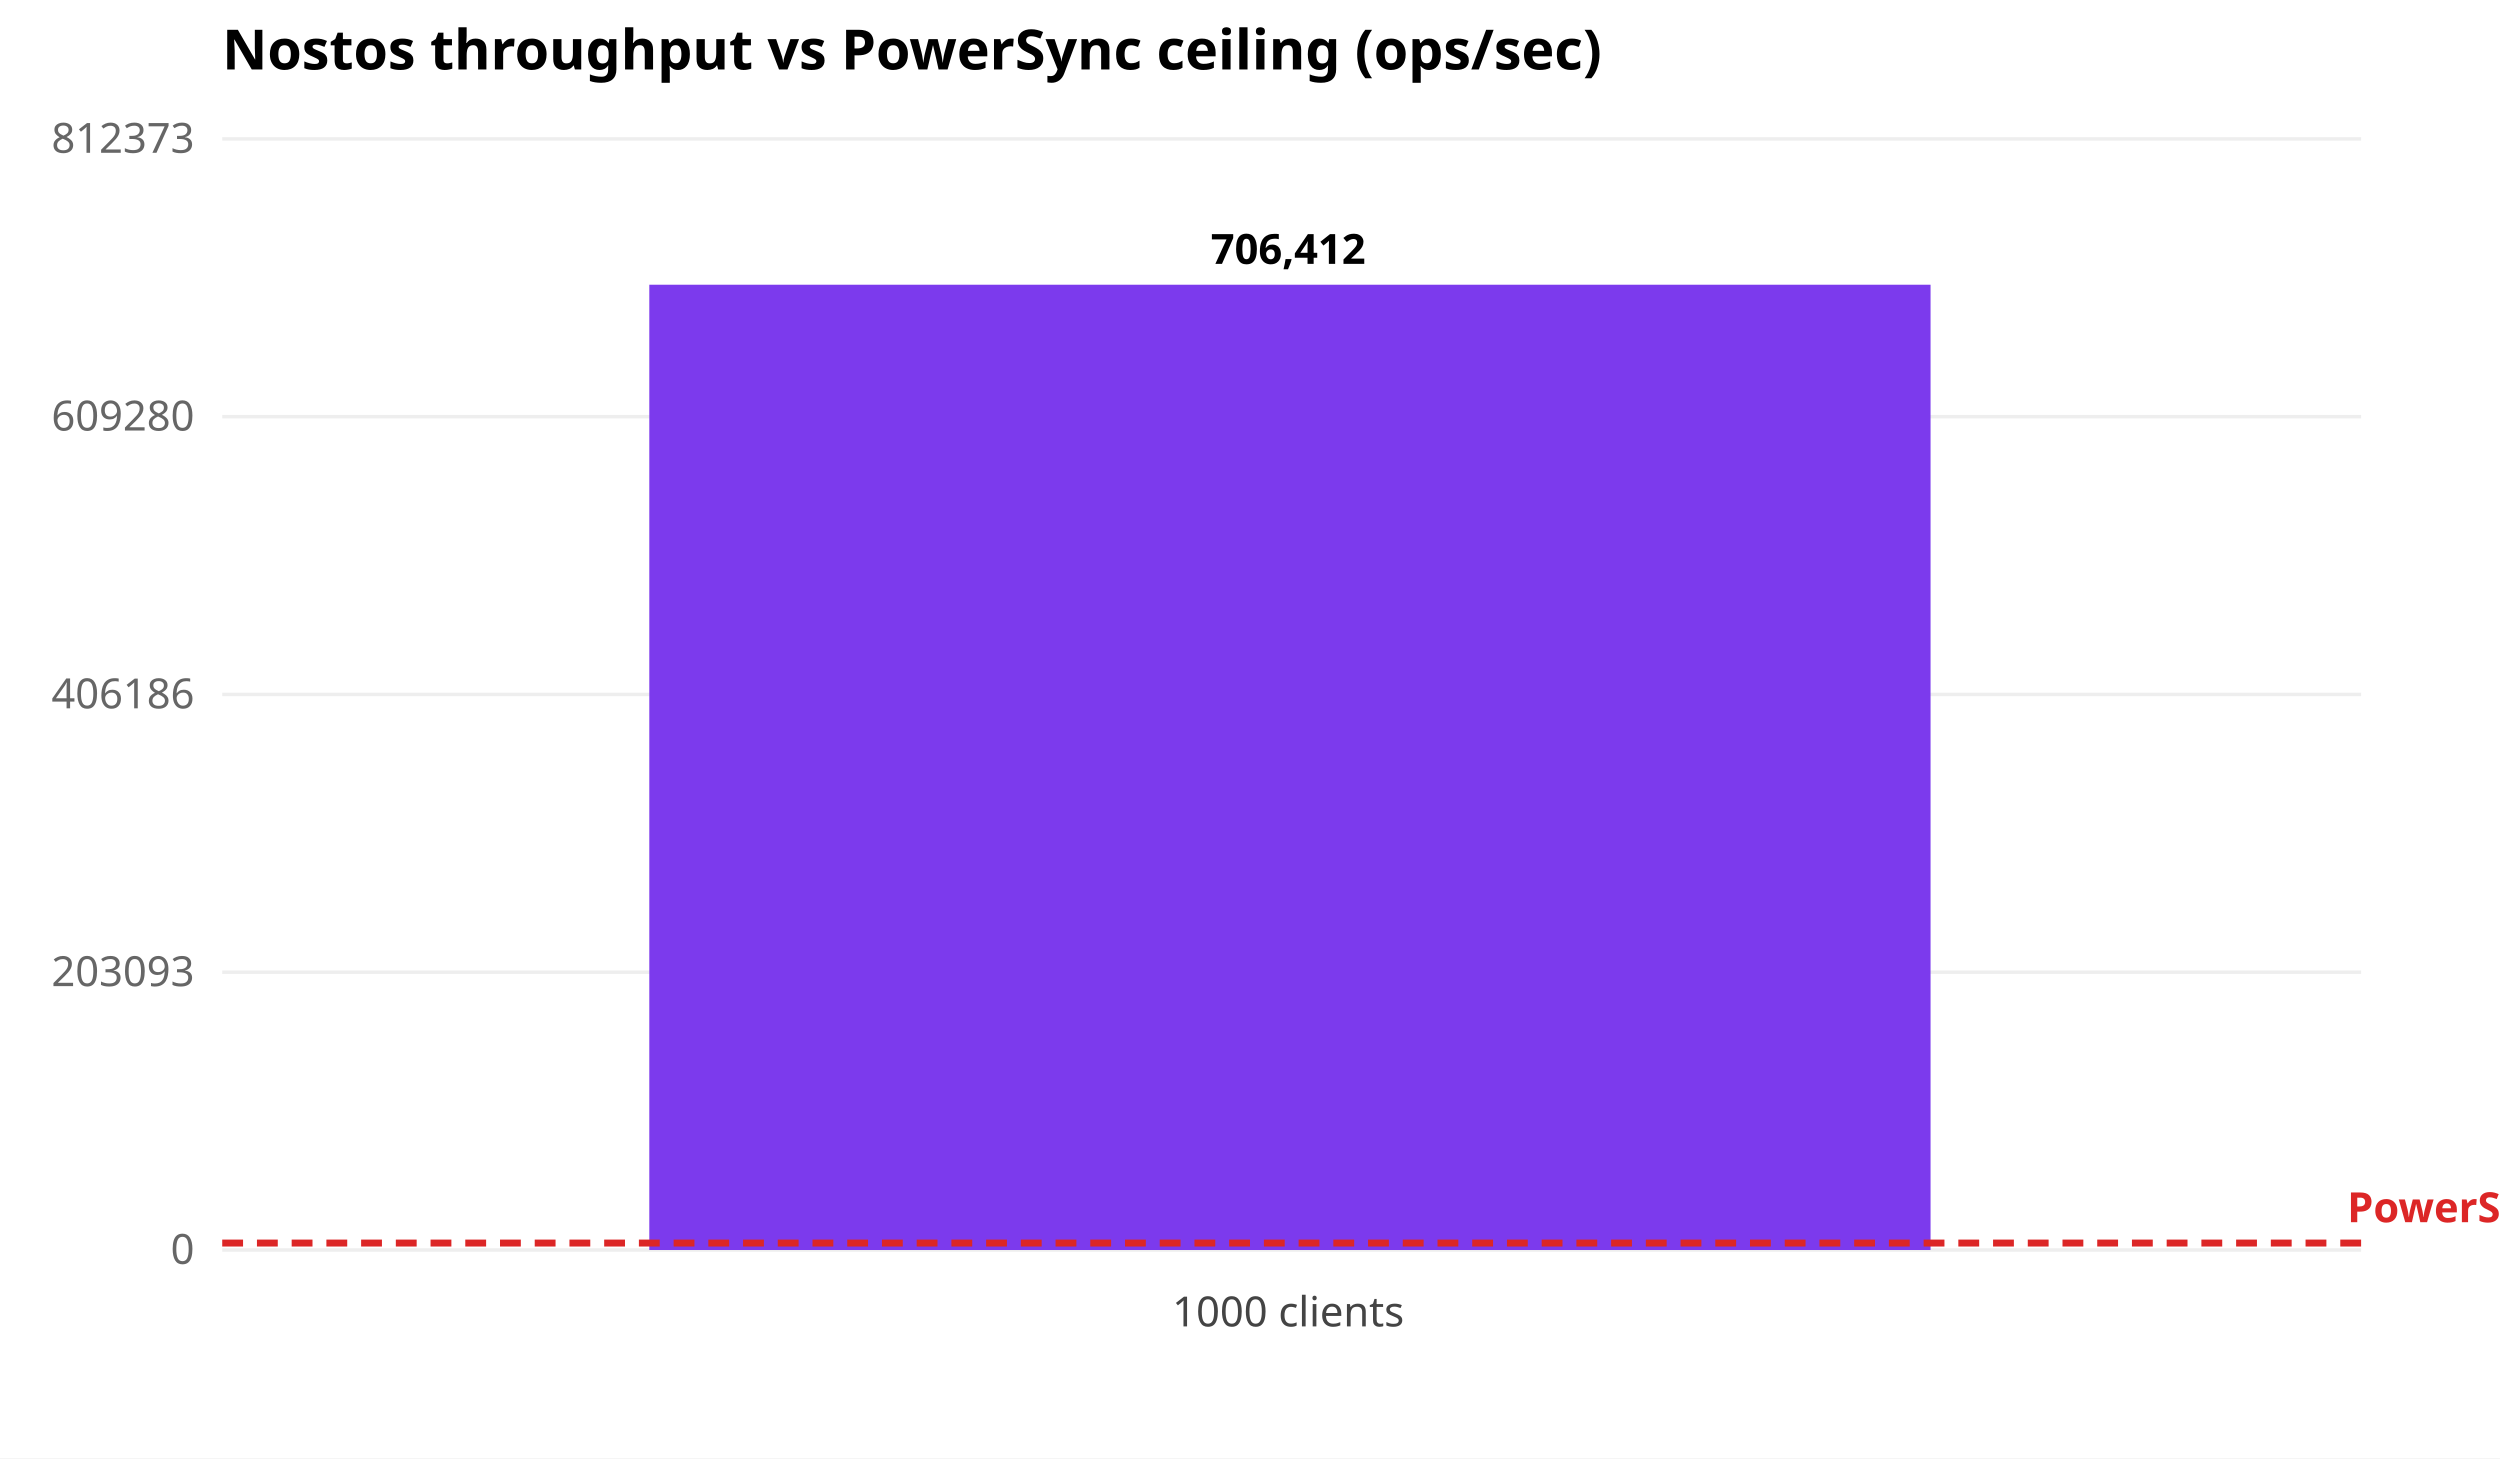
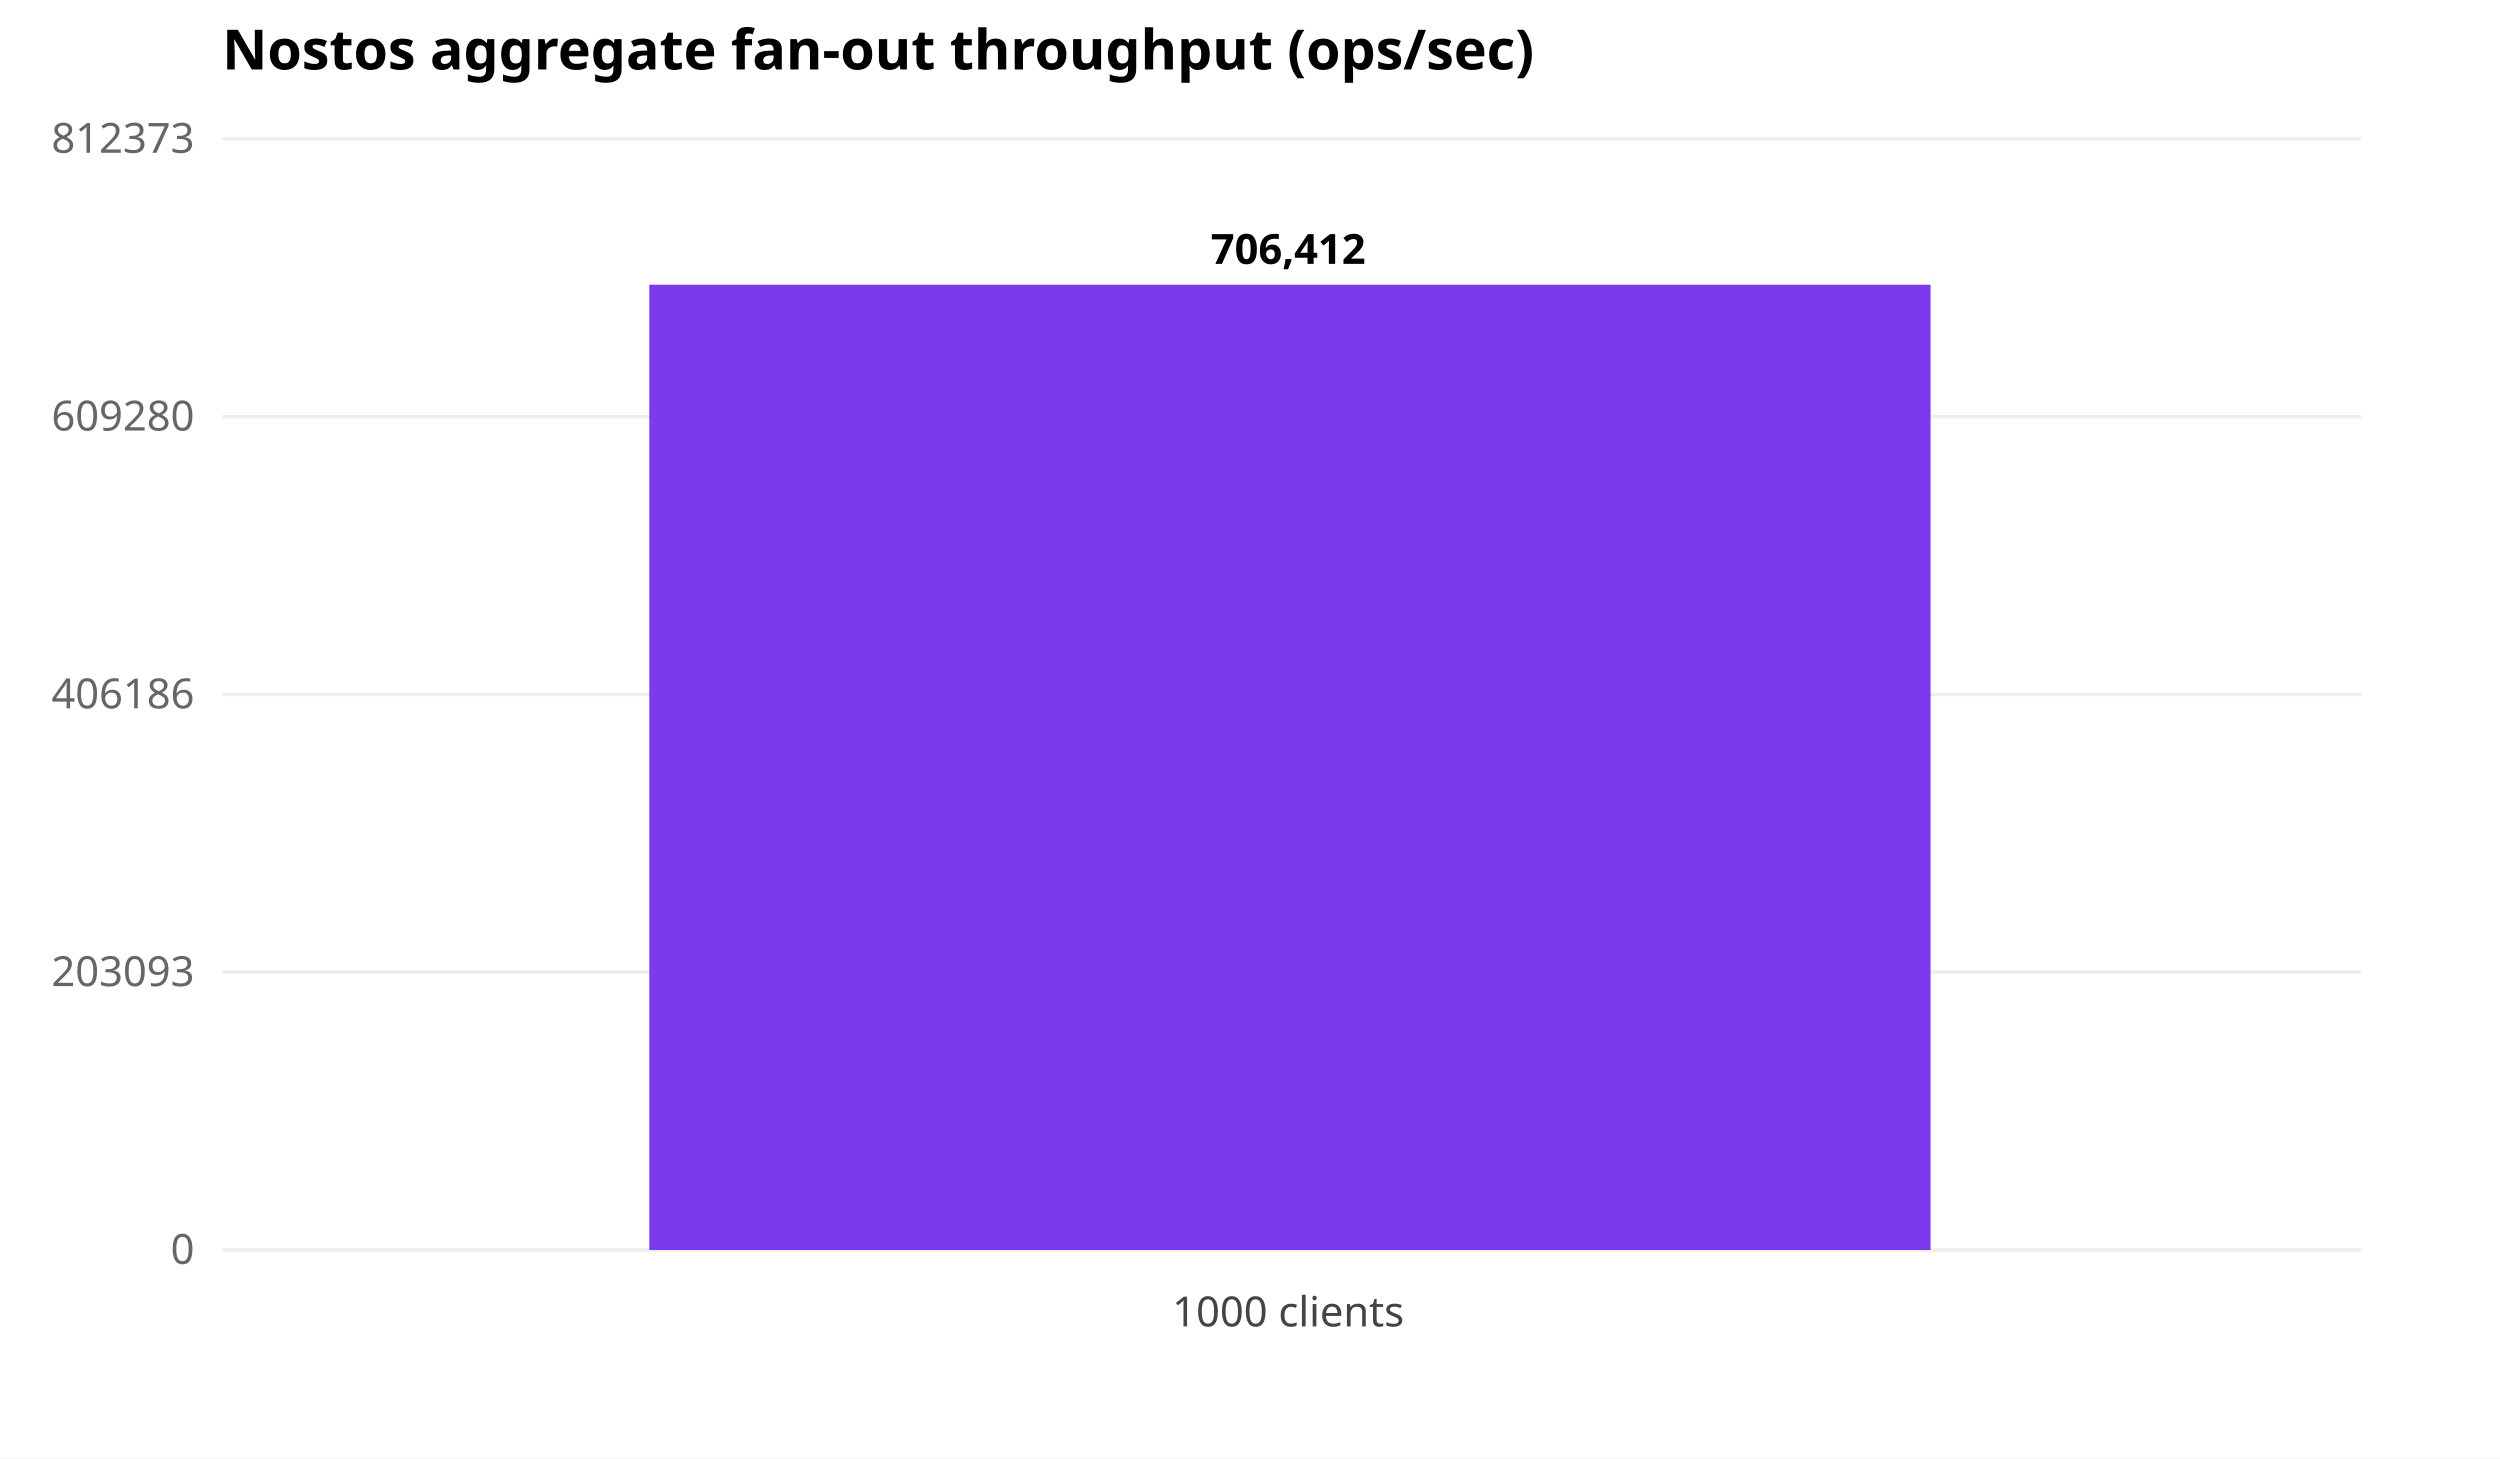
<svg xmlns="http://www.w3.org/2000/svg" width="720" height="420" font-family="sans-serif" font-size="12">
  <rect width="100%" height="100%" fill="white" />
-   <text x="64" y="20" font-size="16" font-weight="bold">Nostos throughput vs PowerSync ceiling (ops/sec)</text>
+   <text x="64" y="20" font-size="16" font-weight="bold">Nostos aggregate fan-out throughput (ops/sec)</text>
  <line x1="64" y1="360" x2="680" y2="360" stroke="#eee" />
  <text x="56" y="364" text-anchor="end" fill="#666">0</text>
  <line x1="64" y1="280" x2="680" y2="280" stroke="#eee" />
  <text x="56" y="284" text-anchor="end" fill="#666">203093</text>
  <line x1="64" y1="200" x2="680" y2="200" stroke="#eee" />
  <text x="56" y="204" text-anchor="end" fill="#666">406186</text>
  <line x1="64" y1="120" x2="680" y2="120" stroke="#eee" />
  <text x="56" y="124" text-anchor="end" fill="#666">609280</text>
  <line x1="64" y1="40" x2="680" y2="40" stroke="#eee" />
  <text x="56" y="44" text-anchor="end" fill="#666">812373</text>
  <rect x="187" y="82" width="369" height="278" fill="#7c3aed" />
  <text x="371" y="76" text-anchor="middle" font-weight="bold">706,412</text>
  <text x="371" y="382" text-anchor="middle" fill="#444">1000 clients</text>
-   <line x1="64" y1="358" x2="680" y2="358" stroke="#dc2626" stroke-width="2" stroke-dasharray="6,4" />
-   <text x="676" y="352" fill="#dc2626" font-weight="bold">PowerSync ceiling ~4000 ops/sec</text>
</svg>
